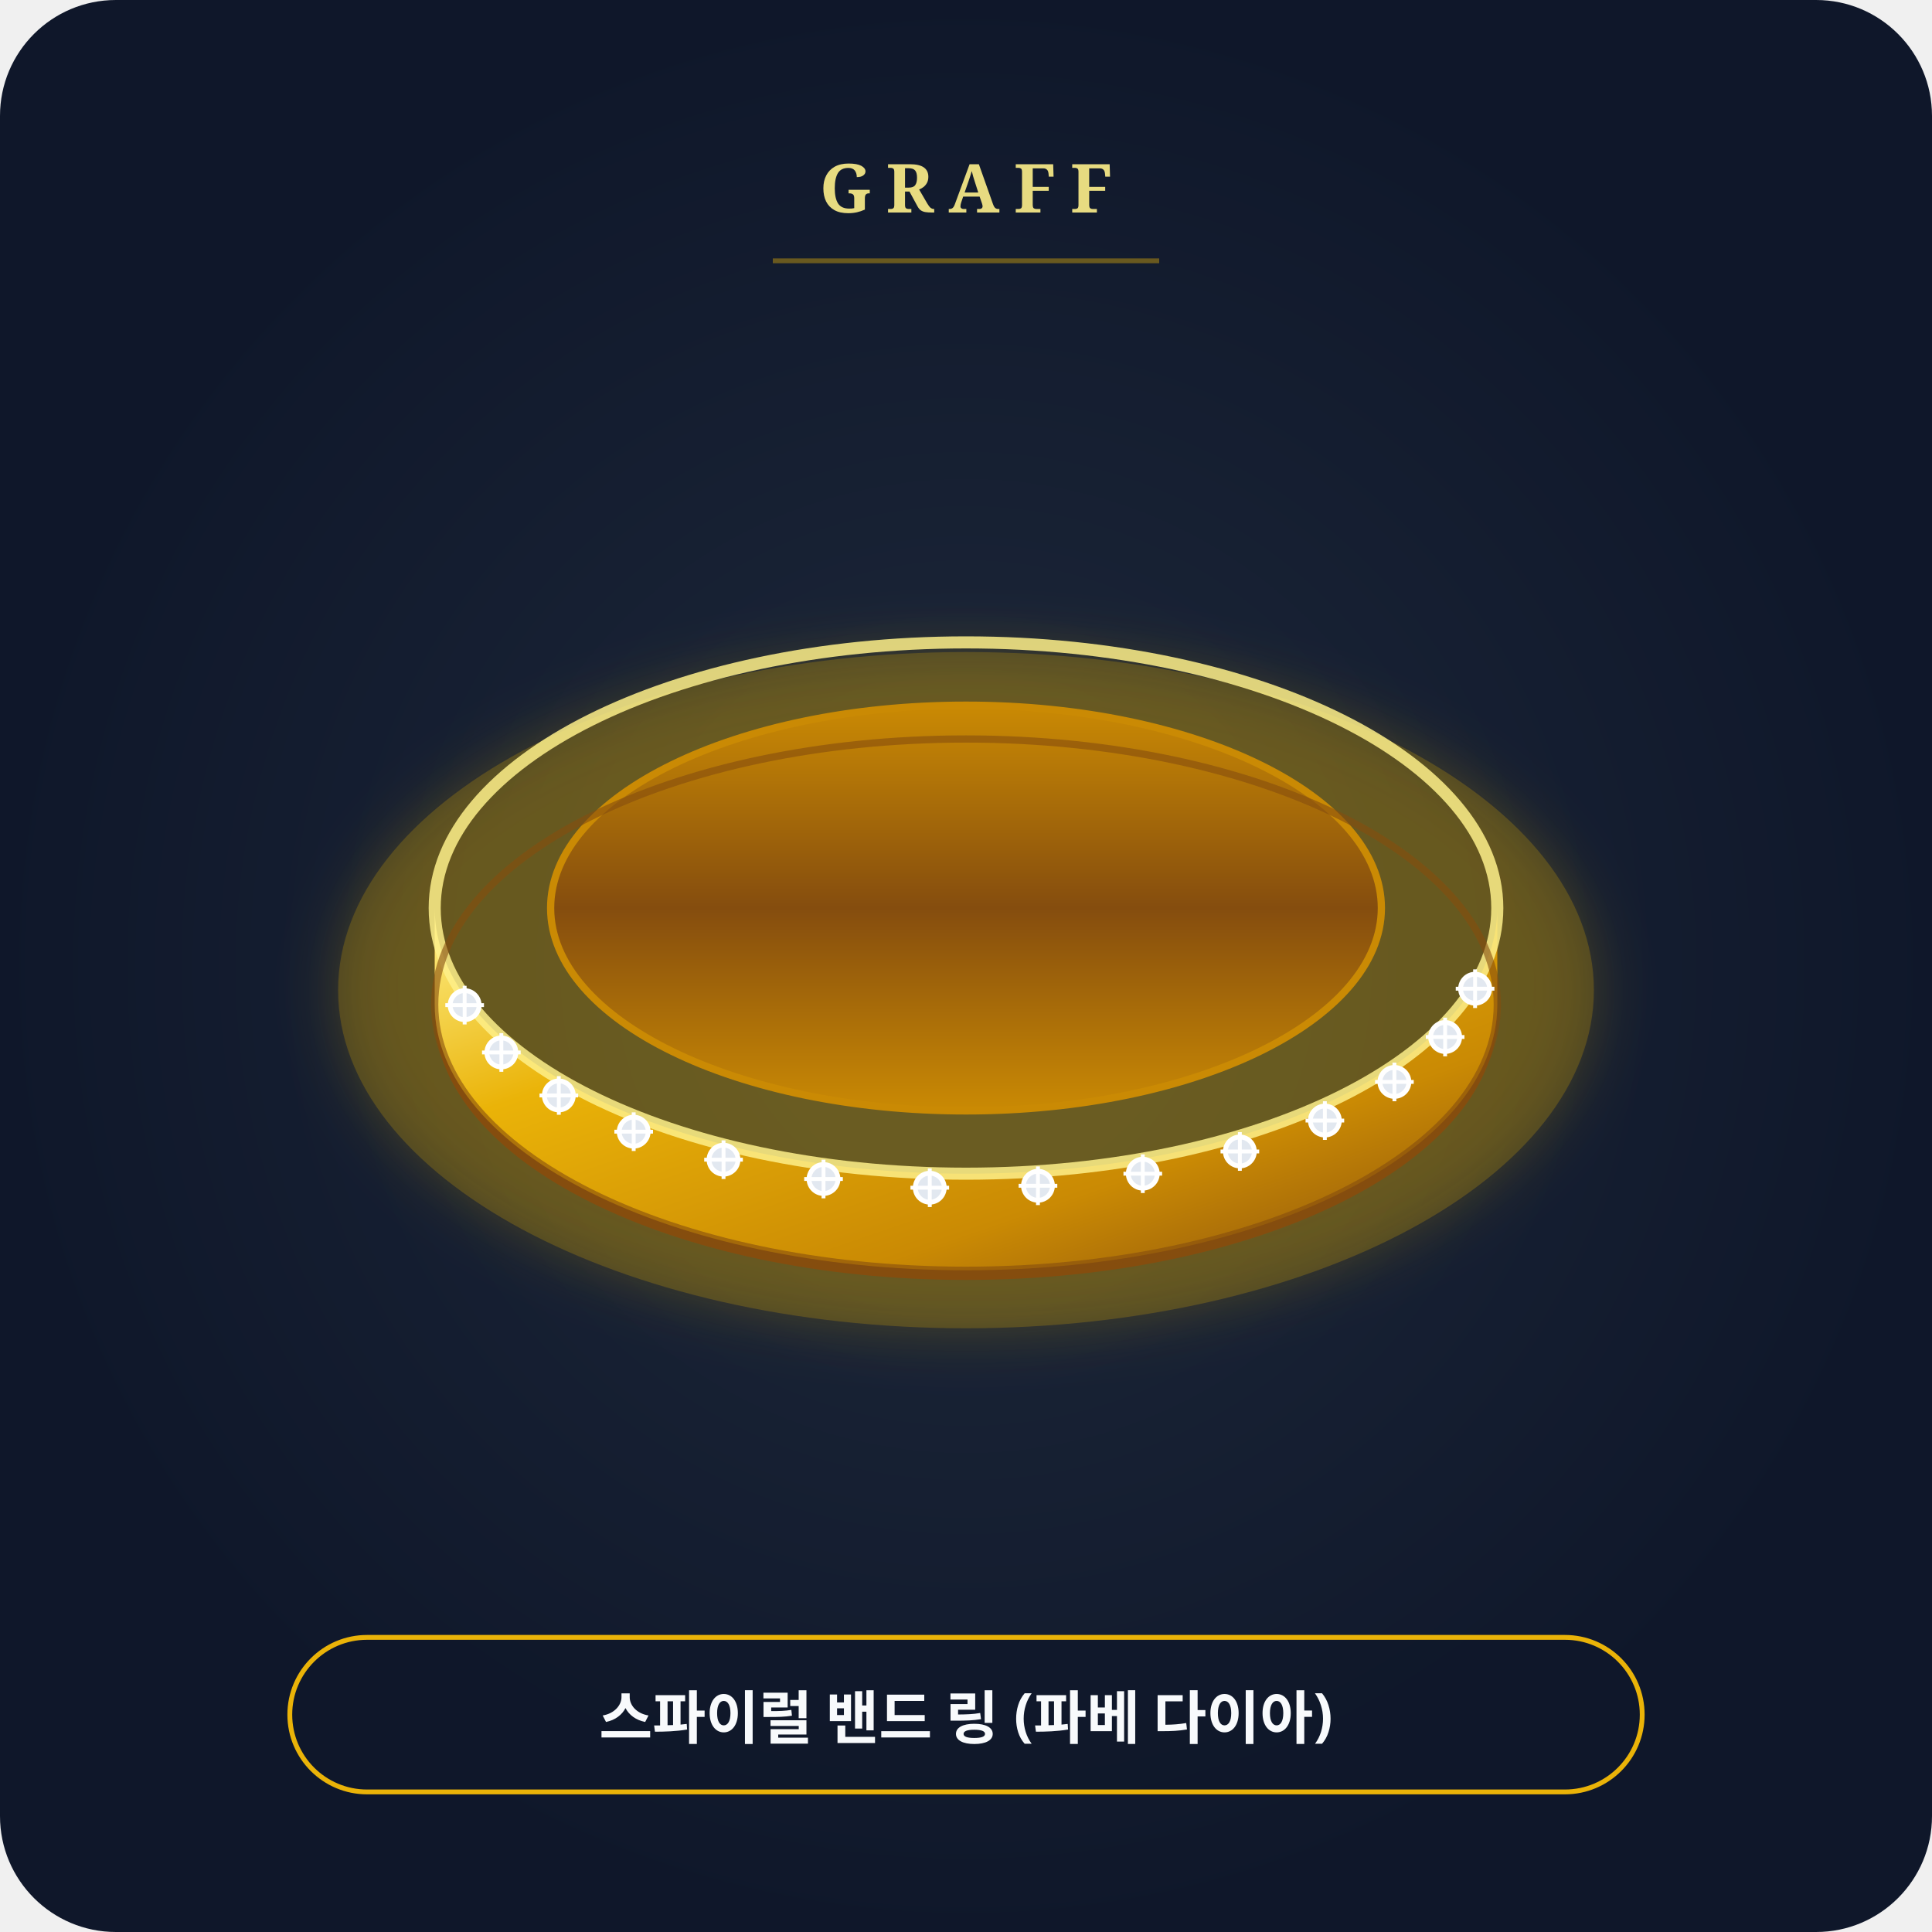
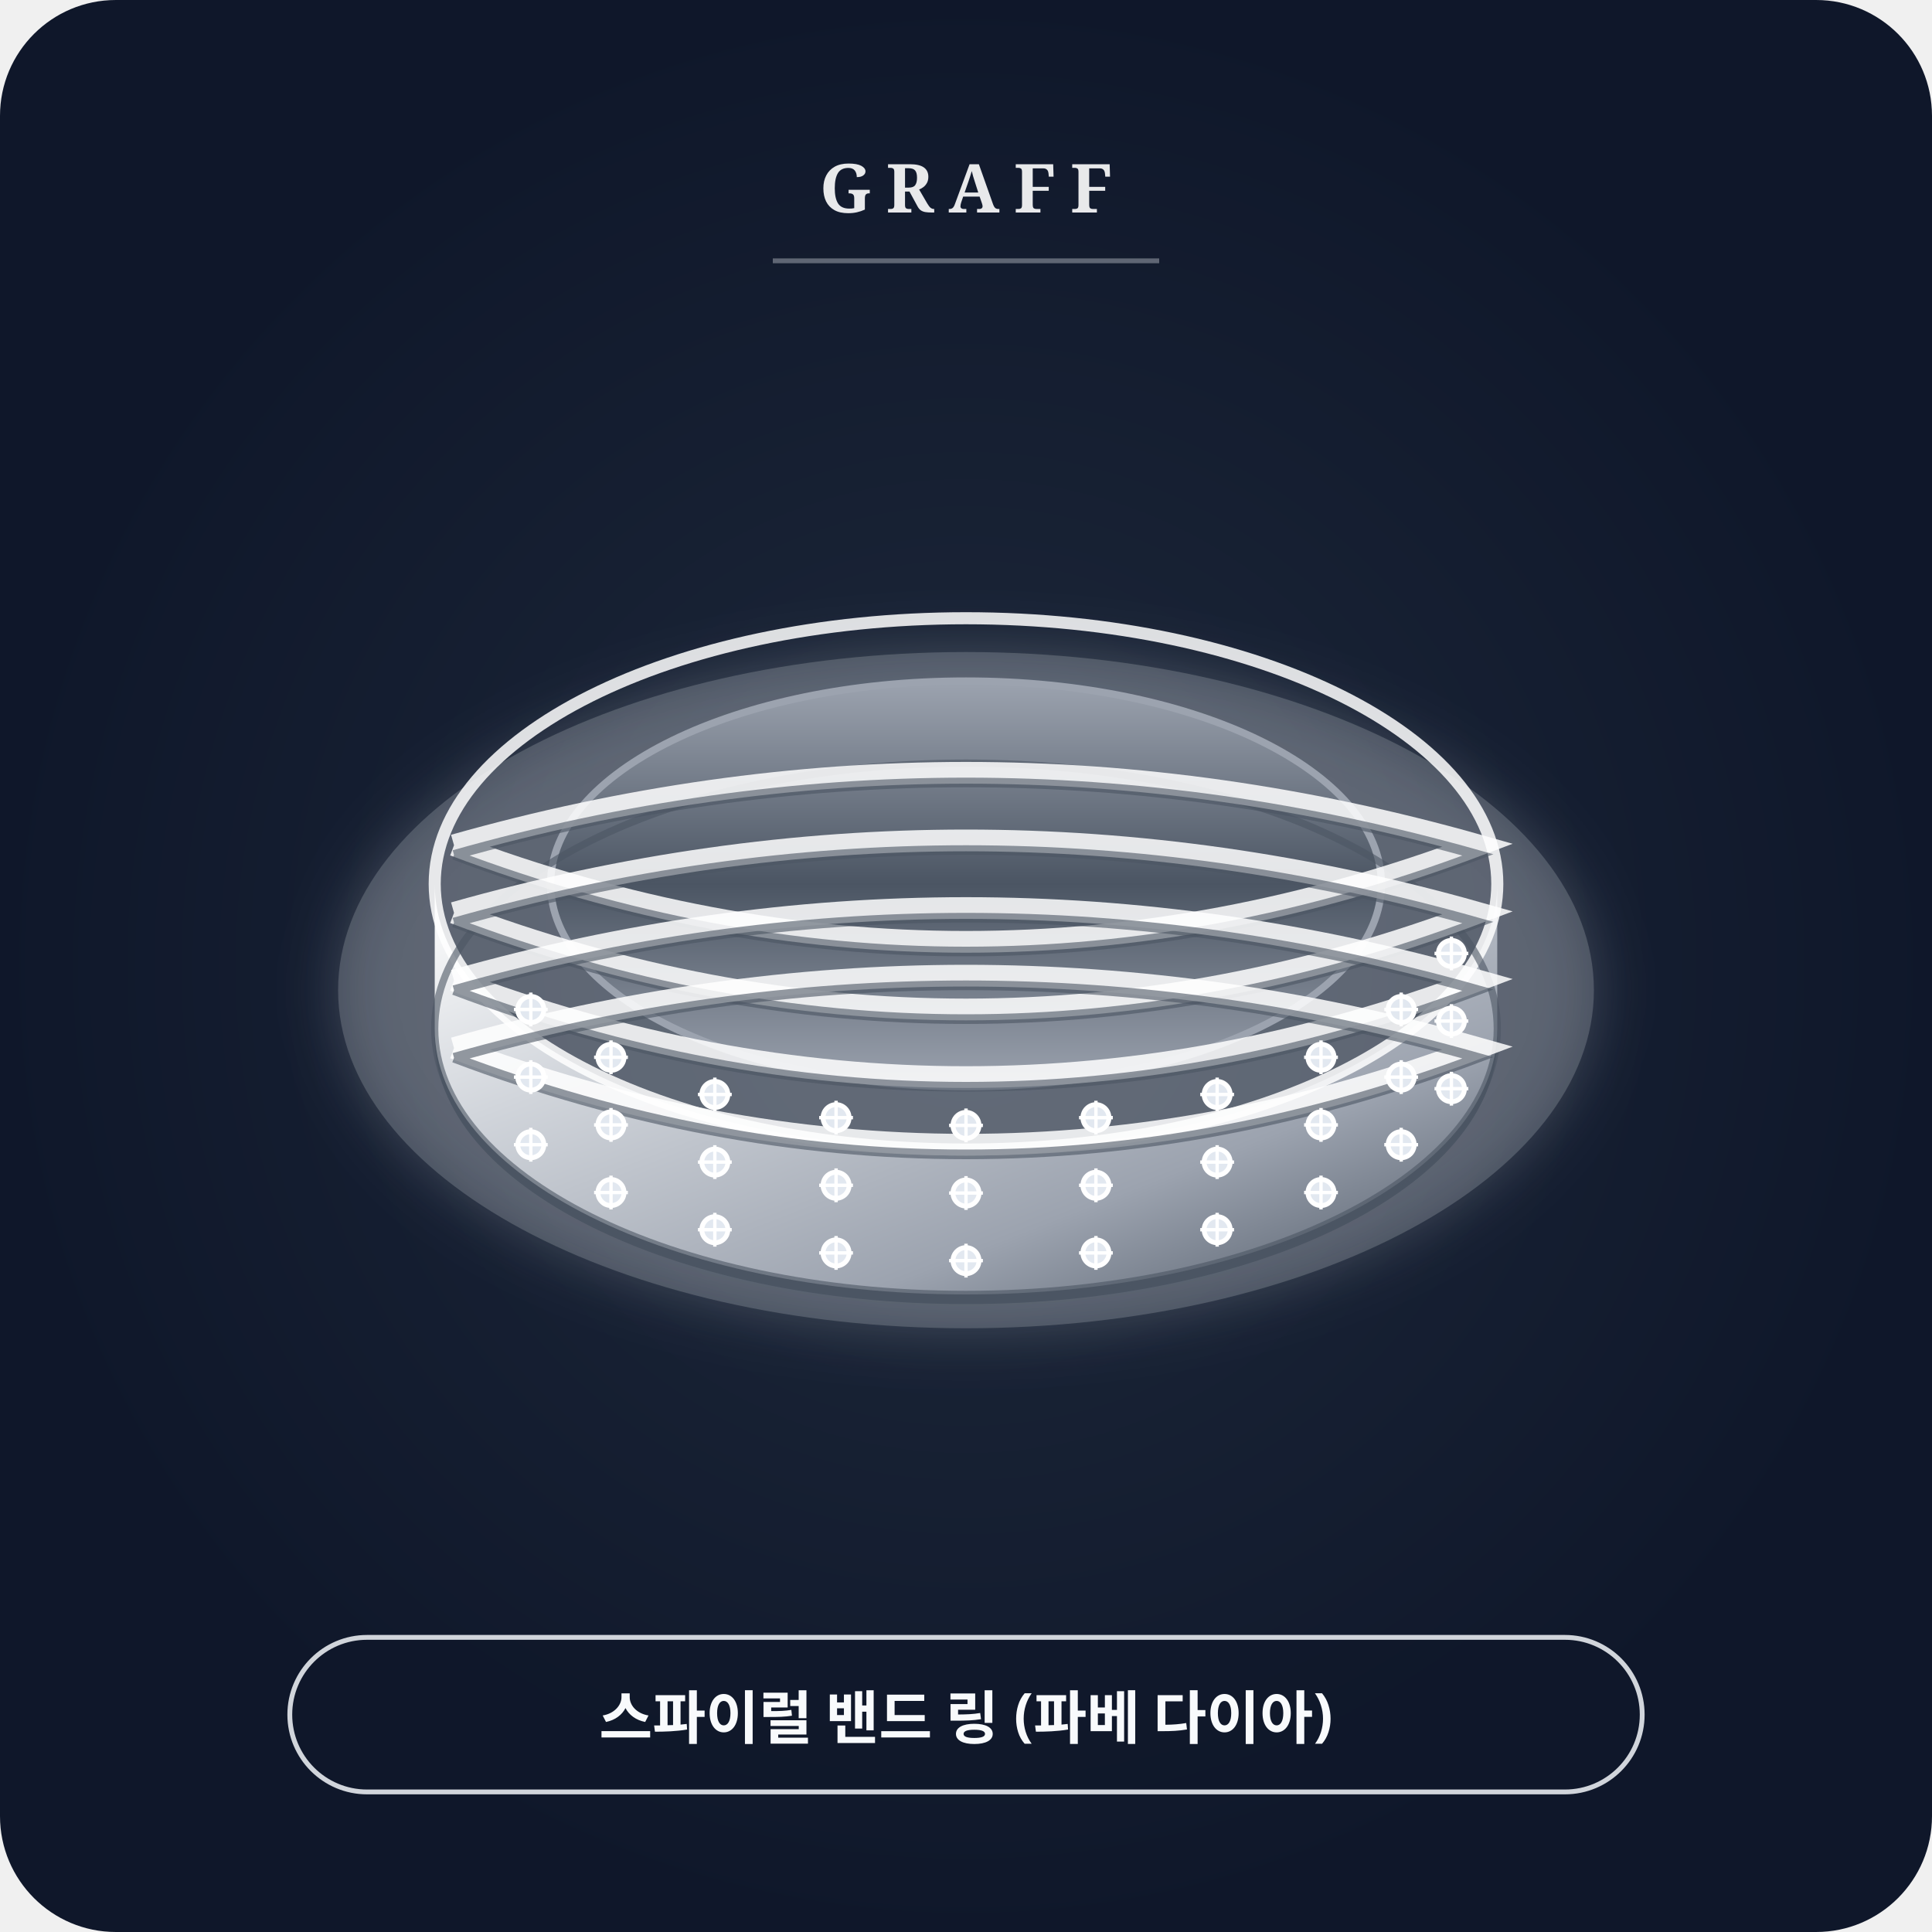
<svg xmlns="http://www.w3.org/2000/svg" viewBox="0 0 400 400" width="100%" height="100%">
  <defs>
    <linearGradient id="metalGrad_graff-spiral-pave" x1="0%" y1="0%" x2="100%" y2="100%">
-       <stop offset="0%" stop-color="#FEF08A" />
-       <stop offset="30%" stop-color="#EAB308" />
-       <stop offset="70%" stop-color="#CA8A04" />
-       <stop offset="100%" stop-color="#854D0E" />
+       <stop offset="0%" stop-color="#FFFFFF" />
+       <stop offset="30%" stop-color="#D1D5DB" />
+       <stop offset="70%" stop-color="#9CA3AF" />
+       <stop offset="100%" stop-color="#4B5563" />
    </linearGradient>
    <linearGradient id="innerGrad_graff-spiral-pave" x1="0%" y1="0%" x2="0%" y2="100%">
-       <stop offset="0%" stop-color="#CA8A04" />
-       <stop offset="50%" stop-color="#854D0E" />
-       <stop offset="100%" stop-color="#CA8A04" />
+       <stop offset="0%" stop-color="#9CA3AF" />
+       <stop offset="50%" stop-color="#4B5563" />
+       <stop offset="100%" stop-color="#9CA3AF" />
    </linearGradient>
    <radialGradient id="bgGrad_graff-spiral-pave" cx="50%" cy="50%" r="50%">
      <stop offset="0%" stop-color="#1E293B" />
      <stop offset="100%" stop-color="#0F172A" />
    </radialGradient>
    <filter id="glow_graff-spiral-pave" x="-20%" y="-20%" width="140%" height="140%">
      <feGaussianBlur stdDeviation="6" result="blur" />
      <feComposite in="SourceGraphic" in2="blur" operator="over" />
    </filter>
    <filter id="sparkle_graff-spiral-pave" x="-30%" y="-30%" width="160%" height="160%">
      <feGaussianBlur stdDeviation="3" result="blur" />
      <feMerge>
        <feMergeNode in="blur" />
        <feMergeNode in="SourceGraphic" />
      </feMerge>
    </filter>
  </defs>
  <rect width="400" height="400" fill="url(#bgGrad_graff-spiral-pave)" rx="24" />
-   <ellipse cx="200" cy="205" rx="130" ry="70" fill="rgba(234, 179, 8, 0.4)" filter="url(#glow_graff-spiral-pave)" opacity="0.6" />
-   <text x="200" y="44" font-family="'Cinzel', 'Georgia', serif" font-size="14" font-weight="700" fill="#FEF08A" letter-spacing="3" text-anchor="middle" opacity="0.9">GRAFF</text>
-   <line x1="160" y1="54" x2="240" y2="54" stroke="#EAB308" stroke-width="1" opacity="0.4" />
+   <ellipse cx="200" cy="205" rx="130" ry="70" fill="rgba(209, 213, 219, 0.4)" filter="url(#glow_graff-spiral-pave)" opacity="0.6" />
+   <text x="200" y="44" font-family="'Cinzel', 'Georgia', serif" font-size="14" font-weight="700" fill="#FFFFFF" letter-spacing="3" text-anchor="middle" opacity="0.9">GRAFF</text>
+   <line x1="160" y1="54" x2="240" y2="54" stroke="#D1D5DB" stroke-width="1" opacity="0.4" />
  <g id="ring_body">
-     <path d="M 90,190 A 110,55 0 0,0 310,190 L 310,210 A 110,55 0 0,1 90,210 Z" fill="#854D0E" />
-     <path d="M 90,188 A 110,55 0 0,0 310,188 L 310,208 A 110,55 0 0,1 90,208 Z" fill="url(#metalGrad_graff-spiral-pave)" />
-     <ellipse cx="200" cy="188" rx="86" ry="42" fill="url(#innerGrad_graff-spiral-pave)" stroke="#CA8A04" stroke-width="1.5" />
-     <ellipse cx="200" cy="188" rx="110" ry="55" fill="none" stroke="#FEF08A" stroke-width="2.5" opacity="0.85" />
-     <ellipse cx="200" cy="208" rx="110" ry="55" fill="none" stroke="#854D0E" stroke-width="1.5" opacity="0.6" />
-     <g transform="translate(305.4, 204.7)">
-       <circle cx="0" cy="0" r="3.5" fill="#FFFFFF" />
-       <circle cx="0" cy="0" r="2.5" fill="#E2E8F0" />
-       <path d="M-4,0 L4,0 M0,-4 L0,4" stroke="#FFFFFF" stroke-width="0.8" />
-     </g>
-     <g transform="translate(299.2, 214.7)">
-       <circle cx="0" cy="0" r="3.5" fill="#FFFFFF" />
-       <circle cx="0" cy="0" r="2.5" fill="#E2E8F0" />
-       <path d="M-4,0 L4,0 M0,-4 L0,4" stroke="#FFFFFF" stroke-width="0.8" />
-     </g>
-     <g transform="translate(288.7, 224.0)">
-       <circle cx="0" cy="0" r="3.5" fill="#FFFFFF" />
-       <circle cx="0" cy="0" r="2.5" fill="#E2E8F0" />
-       <path d="M-4,0 L4,0 M0,-4 L0,4" stroke="#FFFFFF" stroke-width="0.8" />
-     </g>
-     <g transform="translate(274.3, 232.0)">
-       <circle cx="0" cy="0" r="3.5" fill="#FFFFFF" />
-       <circle cx="0" cy="0" r="2.5" fill="#E2E8F0" />
-       <path d="M-4,0 L4,0 M0,-4 L0,4" stroke="#FFFFFF" stroke-width="0.8" />
-     </g>
-     <g transform="translate(256.7, 238.4)">
-       <circle cx="0" cy="0" r="3.5" fill="#FFFFFF" />
-       <circle cx="0" cy="0" r="2.5" fill="#E2E8F0" />
-       <path d="M-4,0 L4,0 M0,-4 L0,4" stroke="#FFFFFF" stroke-width="0.8" />
-     </g>
-     <g transform="translate(236.6, 243.0)">
-       <circle cx="0" cy="0" r="3.5" fill="#FFFFFF" />
-       <circle cx="0" cy="0" r="2.5" fill="#E2E8F0" />
-       <path d="M-4,0 L4,0 M0,-4 L0,4" stroke="#FFFFFF" stroke-width="0.8" />
-     </g>
-     <g transform="translate(214.9, 245.5)">
-       <circle cx="0" cy="0" r="3.5" fill="#FFFFFF" />
-       <circle cx="0" cy="0" r="2.5" fill="#E2E8F0" />
-       <path d="M-4,0 L4,0 M0,-4 L0,4" stroke="#FFFFFF" stroke-width="0.8" />
-     </g>
-     <g transform="translate(192.5, 245.9)">
-       <circle cx="0" cy="0" r="3.5" fill="#FFFFFF" />
-       <circle cx="0" cy="0" r="2.5" fill="#E2E8F0" />
-       <path d="M-4,0 L4,0 M0,-4 L0,4" stroke="#FFFFFF" stroke-width="0.8" />
-     </g>
-     <g transform="translate(170.5, 244.1)">
-       <circle cx="0" cy="0" r="3.5" fill="#FFFFFF" />
-       <circle cx="0" cy="0" r="2.5" fill="#E2E8F0" />
-       <path d="M-4,0 L4,0 M0,-4 L0,4" stroke="#FFFFFF" stroke-width="0.8" />
-     </g>
-     <g transform="translate(149.8, 240.1)">
-       <circle cx="0" cy="0" r="3.5" fill="#FFFFFF" />
-       <circle cx="0" cy="0" r="2.5" fill="#E2E8F0" />
-       <path d="M-4,0 L4,0 M0,-4 L0,4" stroke="#FFFFFF" stroke-width="0.8" />
-     </g>
-     <g transform="translate(131.2, 234.3)">
-       <circle cx="0" cy="0" r="3.5" fill="#FFFFFF" />
-       <circle cx="0" cy="0" r="2.5" fill="#E2E8F0" />
-       <path d="M-4,0 L4,0 M0,-4 L0,4" stroke="#FFFFFF" stroke-width="0.8" />
-     </g>
-     <g transform="translate(115.7, 226.8)">
-       <circle cx="0" cy="0" r="3.5" fill="#FFFFFF" />
-       <circle cx="0" cy="0" r="2.5" fill="#E2E8F0" />
-       <path d="M-4,0 L4,0 M0,-4 L0,4" stroke="#FFFFFF" stroke-width="0.8" />
-     </g>
-     <g transform="translate(103.8, 217.9)">
-       <circle cx="0" cy="0" r="3.5" fill="#FFFFFF" />
-       <circle cx="0" cy="0" r="2.5" fill="#E2E8F0" />
-       <path d="M-4,0 L4,0 M0,-4 L0,4" stroke="#FFFFFF" stroke-width="0.8" />
-     </g>
-     <g transform="translate(96.2, 208.1)">
-       <circle cx="0" cy="0" r="3.5" fill="#FFFFFF" />
-       <circle cx="0" cy="0" r="2.5" fill="#E2E8F0" />
-       <path d="M-4,0 L4,0 M0,-4 L0,4" stroke="#FFFFFF" stroke-width="0.8" />
+     <path d="M 90,185 A 110,55 0 0,0 310,185 L 310,215 A 110,55 0 0,1 90,215 Z" fill="#4B5563" />
+     <path d="M 90,183 A 110,55 0 0,0 310,183 L 310,213 A 110,55 0 0,1 90,213 Z" fill="url(#metalGrad_graff-spiral-pave)" />
+     <ellipse cx="200" cy="183" rx="86" ry="42" fill="url(#innerGrad_graff-spiral-pave)" stroke="#9CA3AF" stroke-width="1.5" />
+     <ellipse cx="200" cy="183" rx="110" ry="55" fill="none" stroke="#FFFFFF" stroke-width="2.5" opacity="0.85" />
+     <ellipse cx="200" cy="213" rx="110" ry="55" fill="none" stroke="#4B5563" stroke-width="1.5" opacity="0.6" />
+     <path d="M 94,175 Q 200,145 306,175 Q 200,215 94,175" fill="none" stroke="#FFFFFF" stroke-width="4.5" opacity="0.85" />
+     <path d="M 94,177 Q 200,147 306,177 Q 200,217 94,177" fill="none" stroke="#4B5563" stroke-width="2" opacity="0.6" />
+     <path d="M 94,189 Q 200,159 306,189 Q 200,229 94,189" fill="none" stroke="#FFFFFF" stroke-width="4.5" opacity="0.85" />
+     <path d="M 94,191 Q 200,161 306,191 Q 200,231 94,191" fill="none" stroke="#4B5563" stroke-width="2" opacity="0.6" />
+     <path d="M 94,203 Q 200,173 306,203 Q 200,243 94,203" fill="none" stroke="#FFFFFF" stroke-width="4.5" opacity="0.85" />
+     <path d="M 94,205 Q 200,175 306,205 Q 200,245 94,205" fill="none" stroke="#4B5563" stroke-width="2" opacity="0.6" />
+     <path d="M 94,217 Q 200,187 306,217 Q 200,257 94,217" fill="none" stroke="#FFFFFF" stroke-width="4.5" opacity="0.85" />
+     <path d="M 94,219 Q 200,189 306,219 Q 200,259 94,219" fill="none" stroke="#4B5563" stroke-width="2" opacity="0.6" />
+     <g transform="translate(300.5, 197.4)">
+       <circle cx="0" cy="0" r="3.2" fill="#FFFFFF" />
+       <circle cx="0" cy="0" r="2.2" fill="#E2E8F0" />
+       <path d="M-3.5,0 L3.5,0 M0,-3.5 L0,3.5" stroke="#FFFFFF" stroke-width="0.7" />
+     </g>
+     <g transform="translate(290.1, 209.0)">
+       <circle cx="0" cy="0" r="3.2" fill="#FFFFFF" />
+       <circle cx="0" cy="0" r="2.2" fill="#E2E8F0" />
+       <path d="M-3.5,0 L3.5,0 M0,-3.5 L0,3.5" stroke="#FFFFFF" stroke-width="0.7" />
+     </g>
+     <g transform="translate(273.5, 218.9)">
+       <circle cx="0" cy="0" r="3.2" fill="#FFFFFF" />
+       <circle cx="0" cy="0" r="2.2" fill="#E2E8F0" />
+       <path d="M-3.5,0 L3.5,0 M0,-3.5 L0,3.5" stroke="#FFFFFF" stroke-width="0.7" />
+     </g>
+     <g transform="translate(252.0, 226.6)">
+       <circle cx="0" cy="0" r="3.2" fill="#FFFFFF" />
+       <circle cx="0" cy="0" r="2.2" fill="#E2E8F0" />
+       <path d="M-3.5,0 L3.5,0 M0,-3.5 L0,3.5" stroke="#FFFFFF" stroke-width="0.7" />
+     </g>
+     <g transform="translate(226.9, 231.4)">
+       <circle cx="0" cy="0" r="3.2" fill="#FFFFFF" />
+       <circle cx="0" cy="0" r="2.2" fill="#E2E8F0" />
+       <path d="M-3.5,0 L3.5,0 M0,-3.5 L0,3.5" stroke="#FFFFFF" stroke-width="0.7" />
+     </g>
+     <g transform="translate(200.0, 233.0)">
+       <circle cx="0" cy="0" r="3.2" fill="#FFFFFF" />
+       <circle cx="0" cy="0" r="2.2" fill="#E2E8F0" />
+       <path d="M-3.5,0 L3.5,0 M0,-3.5 L0,3.5" stroke="#FFFFFF" stroke-width="0.7" />
+     </g>
+     <g transform="translate(173.1, 231.4)">
+       <circle cx="0" cy="0" r="3.2" fill="#FFFFFF" />
+       <circle cx="0" cy="0" r="2.2" fill="#E2E8F0" />
+       <path d="M-3.5,0 L3.5,0 M0,-3.5 L0,3.5" stroke="#FFFFFF" stroke-width="0.7" />
+     </g>
+     <g transform="translate(148.0, 226.6)">
+       <circle cx="0" cy="0" r="3.2" fill="#FFFFFF" />
+       <circle cx="0" cy="0" r="2.2" fill="#E2E8F0" />
+       <path d="M-3.5,0 L3.5,0 M0,-3.5 L0,3.5" stroke="#FFFFFF" stroke-width="0.7" />
+     </g>
+     <g transform="translate(126.5, 218.9)">
+       <circle cx="0" cy="0" r="3.2" fill="#FFFFFF" />
+       <circle cx="0" cy="0" r="2.2" fill="#E2E8F0" />
+       <path d="M-3.5,0 L3.5,0 M0,-3.5 L0,3.5" stroke="#FFFFFF" stroke-width="0.7" />
+     </g>
+     <g transform="translate(109.9, 209.0)">
+       <circle cx="0" cy="0" r="3.2" fill="#FFFFFF" />
+       <circle cx="0" cy="0" r="2.2" fill="#E2E8F0" />
+       <path d="M-3.5,0 L3.5,0 M0,-3.5 L0,3.5" stroke="#FFFFFF" stroke-width="0.7" />
+     </g>
+     <g transform="translate(300.5, 211.4)">
+       <circle cx="0" cy="0" r="3.2" fill="#FFFFFF" />
+       <circle cx="0" cy="0" r="2.2" fill="#E2E8F0" />
+       <path d="M-3.5,0 L3.5,0 M0,-3.5 L0,3.5" stroke="#FFFFFF" stroke-width="0.7" />
+     </g>
+     <g transform="translate(290.1, 223.0)">
+       <circle cx="0" cy="0" r="3.2" fill="#FFFFFF" />
+       <circle cx="0" cy="0" r="2.2" fill="#E2E8F0" />
+       <path d="M-3.5,0 L3.5,0 M0,-3.5 L0,3.5" stroke="#FFFFFF" stroke-width="0.7" />
+     </g>
+     <g transform="translate(273.5, 232.9)">
+       <circle cx="0" cy="0" r="3.2" fill="#FFFFFF" />
+       <circle cx="0" cy="0" r="2.2" fill="#E2E8F0" />
+       <path d="M-3.5,0 L3.5,0 M0,-3.5 L0,3.5" stroke="#FFFFFF" stroke-width="0.7" />
+     </g>
+     <g transform="translate(252.0, 240.6)">
+       <circle cx="0" cy="0" r="3.2" fill="#FFFFFF" />
+       <circle cx="0" cy="0" r="2.2" fill="#E2E8F0" />
+       <path d="M-3.5,0 L3.5,0 M0,-3.5 L0,3.5" stroke="#FFFFFF" stroke-width="0.7" />
+     </g>
+     <g transform="translate(226.9, 245.4)">
+       <circle cx="0" cy="0" r="3.2" fill="#FFFFFF" />
+       <circle cx="0" cy="0" r="2.2" fill="#E2E8F0" />
+       <path d="M-3.5,0 L3.5,0 M0,-3.5 L0,3.5" stroke="#FFFFFF" stroke-width="0.7" />
+     </g>
+     <g transform="translate(200.0, 247.0)">
+       <circle cx="0" cy="0" r="3.2" fill="#FFFFFF" />
+       <circle cx="0" cy="0" r="2.2" fill="#E2E8F0" />
+       <path d="M-3.5,0 L3.5,0 M0,-3.5 L0,3.5" stroke="#FFFFFF" stroke-width="0.7" />
+     </g>
+     <g transform="translate(173.1, 245.4)">
+       <circle cx="0" cy="0" r="3.2" fill="#FFFFFF" />
+       <circle cx="0" cy="0" r="2.2" fill="#E2E8F0" />
+       <path d="M-3.5,0 L3.5,0 M0,-3.5 L0,3.5" stroke="#FFFFFF" stroke-width="0.7" />
+     </g>
+     <g transform="translate(148.0, 240.6)">
+       <circle cx="0" cy="0" r="3.2" fill="#FFFFFF" />
+       <circle cx="0" cy="0" r="2.2" fill="#E2E8F0" />
+       <path d="M-3.5,0 L3.5,0 M0,-3.5 L0,3.5" stroke="#FFFFFF" stroke-width="0.7" />
+     </g>
+     <g transform="translate(126.5, 232.9)">
+       <circle cx="0" cy="0" r="3.2" fill="#FFFFFF" />
+       <circle cx="0" cy="0" r="2.2" fill="#E2E8F0" />
+       <path d="M-3.5,0 L3.5,0 M0,-3.5 L0,3.5" stroke="#FFFFFF" stroke-width="0.7" />
+     </g>
+     <g transform="translate(109.9, 223.0)">
+       <circle cx="0" cy="0" r="3.2" fill="#FFFFFF" />
+       <circle cx="0" cy="0" r="2.2" fill="#E2E8F0" />
+       <path d="M-3.5,0 L3.5,0 M0,-3.5 L0,3.5" stroke="#FFFFFF" stroke-width="0.7" />
+     </g>
+     <g transform="translate(300.5, 225.4)">
+       <circle cx="0" cy="0" r="3.2" fill="#FFFFFF" />
+       <circle cx="0" cy="0" r="2.2" fill="#E2E8F0" />
+       <path d="M-3.5,0 L3.5,0 M0,-3.5 L0,3.5" stroke="#FFFFFF" stroke-width="0.7" />
+     </g>
+     <g transform="translate(290.1, 237.0)">
+       <circle cx="0" cy="0" r="3.2" fill="#FFFFFF" />
+       <circle cx="0" cy="0" r="2.2" fill="#E2E8F0" />
+       <path d="M-3.5,0 L3.5,0 M0,-3.5 L0,3.5" stroke="#FFFFFF" stroke-width="0.7" />
+     </g>
+     <g transform="translate(273.5, 246.9)">
+       <circle cx="0" cy="0" r="3.2" fill="#FFFFFF" />
+       <circle cx="0" cy="0" r="2.2" fill="#E2E8F0" />
+       <path d="M-3.5,0 L3.5,0 M0,-3.5 L0,3.5" stroke="#FFFFFF" stroke-width="0.7" />
+     </g>
+     <g transform="translate(252.0, 254.6)">
+       <circle cx="0" cy="0" r="3.2" fill="#FFFFFF" />
+       <circle cx="0" cy="0" r="2.2" fill="#E2E8F0" />
+       <path d="M-3.5,0 L3.5,0 M0,-3.5 L0,3.5" stroke="#FFFFFF" stroke-width="0.7" />
+     </g>
+     <g transform="translate(226.9, 259.4)">
+       <circle cx="0" cy="0" r="3.2" fill="#FFFFFF" />
+       <circle cx="0" cy="0" r="2.2" fill="#E2E8F0" />
+       <path d="M-3.5,0 L3.5,0 M0,-3.5 L0,3.5" stroke="#FFFFFF" stroke-width="0.7" />
+     </g>
+     <g transform="translate(200.0, 261.0)">
+       <circle cx="0" cy="0" r="3.2" fill="#FFFFFF" />
+       <circle cx="0" cy="0" r="2.2" fill="#E2E8F0" />
+       <path d="M-3.5,0 L3.5,0 M0,-3.5 L0,3.5" stroke="#FFFFFF" stroke-width="0.7" />
+     </g>
+     <g transform="translate(173.1, 259.4)">
+       <circle cx="0" cy="0" r="3.2" fill="#FFFFFF" />
+       <circle cx="0" cy="0" r="2.2" fill="#E2E8F0" />
+       <path d="M-3.5,0 L3.5,0 M0,-3.5 L0,3.5" stroke="#FFFFFF" stroke-width="0.7" />
+     </g>
+     <g transform="translate(148.0, 254.6)">
+       <circle cx="0" cy="0" r="3.2" fill="#FFFFFF" />
+       <circle cx="0" cy="0" r="2.2" fill="#E2E8F0" />
+       <path d="M-3.5,0 L3.5,0 M0,-3.5 L0,3.5" stroke="#FFFFFF" stroke-width="0.7" />
+     </g>
+     <g transform="translate(126.5, 246.9)">
+       <circle cx="0" cy="0" r="3.2" fill="#FFFFFF" />
+       <circle cx="0" cy="0" r="2.2" fill="#E2E8F0" />
+       <path d="M-3.5,0 L3.5,0 M0,-3.5 L0,3.5" stroke="#FFFFFF" stroke-width="0.7" />
+     </g>
+     <g transform="translate(109.9, 237.0)">
+       <circle cx="0" cy="0" r="3.2" fill="#FFFFFF" />
+       <circle cx="0" cy="0" r="2.2" fill="#E2E8F0" />
+       <path d="M-3.5,0 L3.5,0 M0,-3.5 L0,3.5" stroke="#FFFFFF" stroke-width="0.7" />
    </g>
  </g>
  <g transform="translate(200, 355)">
-     <rect x="-140" y="-16" width="280" height="32" rx="16" fill="rgba(15, 23, 42, 0.75)" stroke="#EAB308" stroke-width="1" />
+     <rect x="-140" y="-16" width="280" height="32" rx="16" fill="rgba(15, 23, 42, 0.75)" stroke="#D1D5DB" stroke-width="1" />
    <text x="0" y="5" font-family="'Pretendard', sans-serif" font-size="12" font-weight="600" fill="#F8FAFC" text-anchor="middle">스파이럴 밴드 링 (파베 다이아)</text>
  </g>
</svg>
